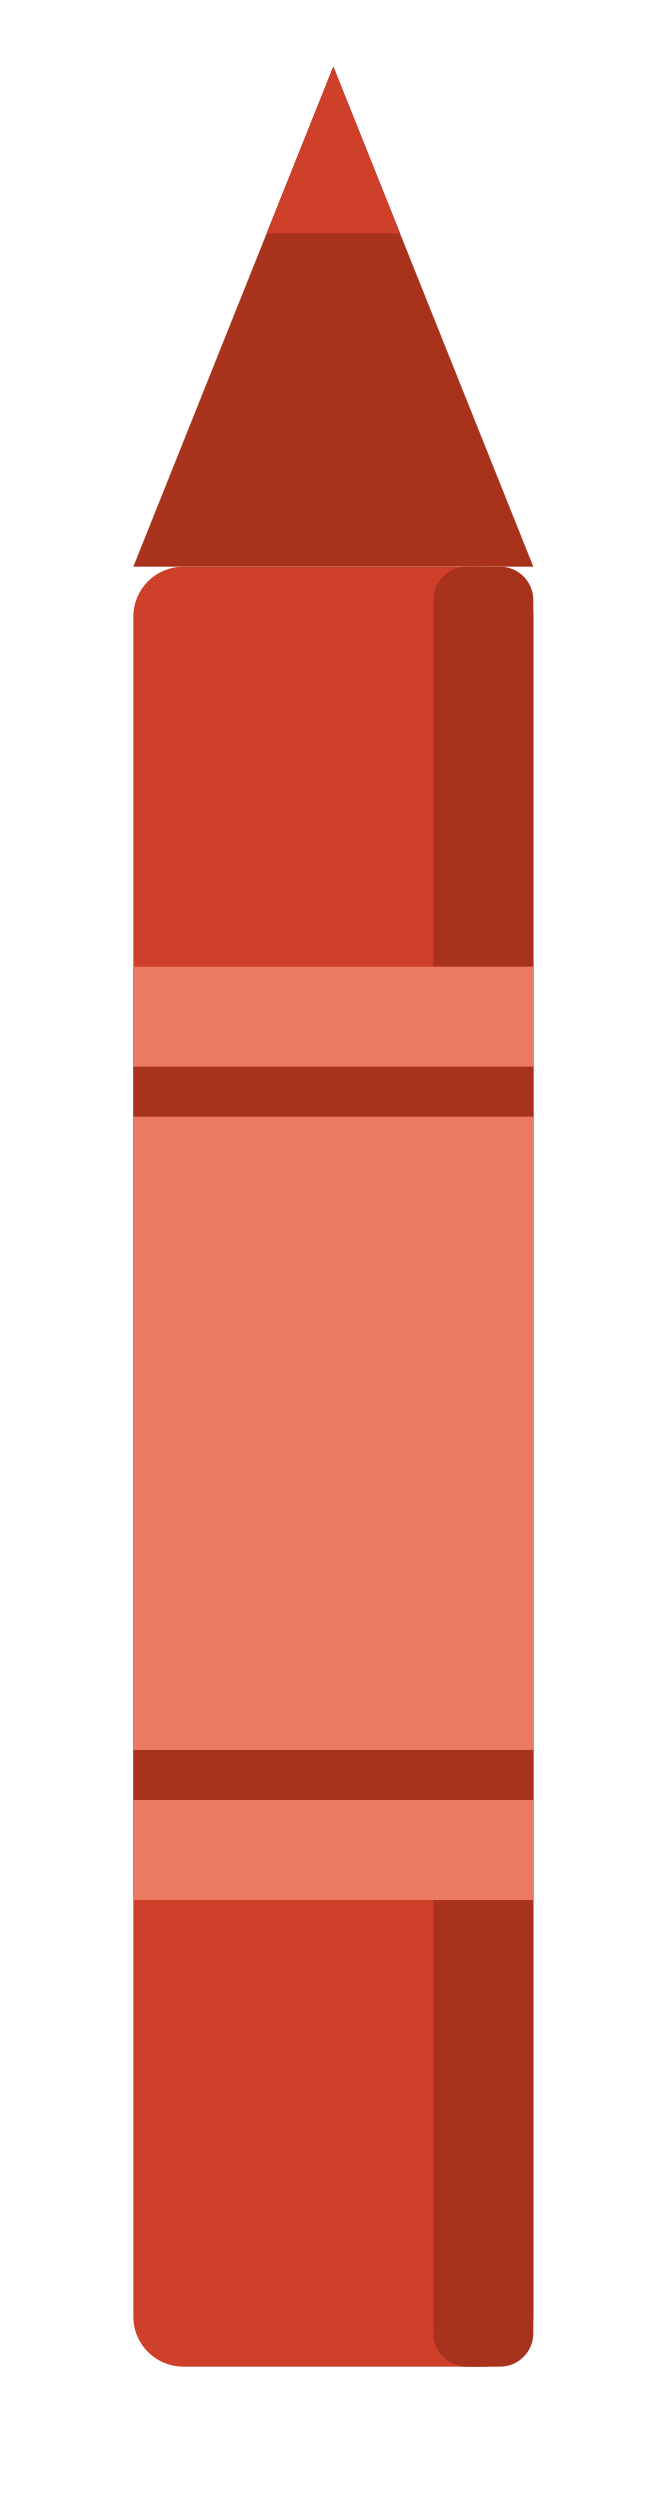
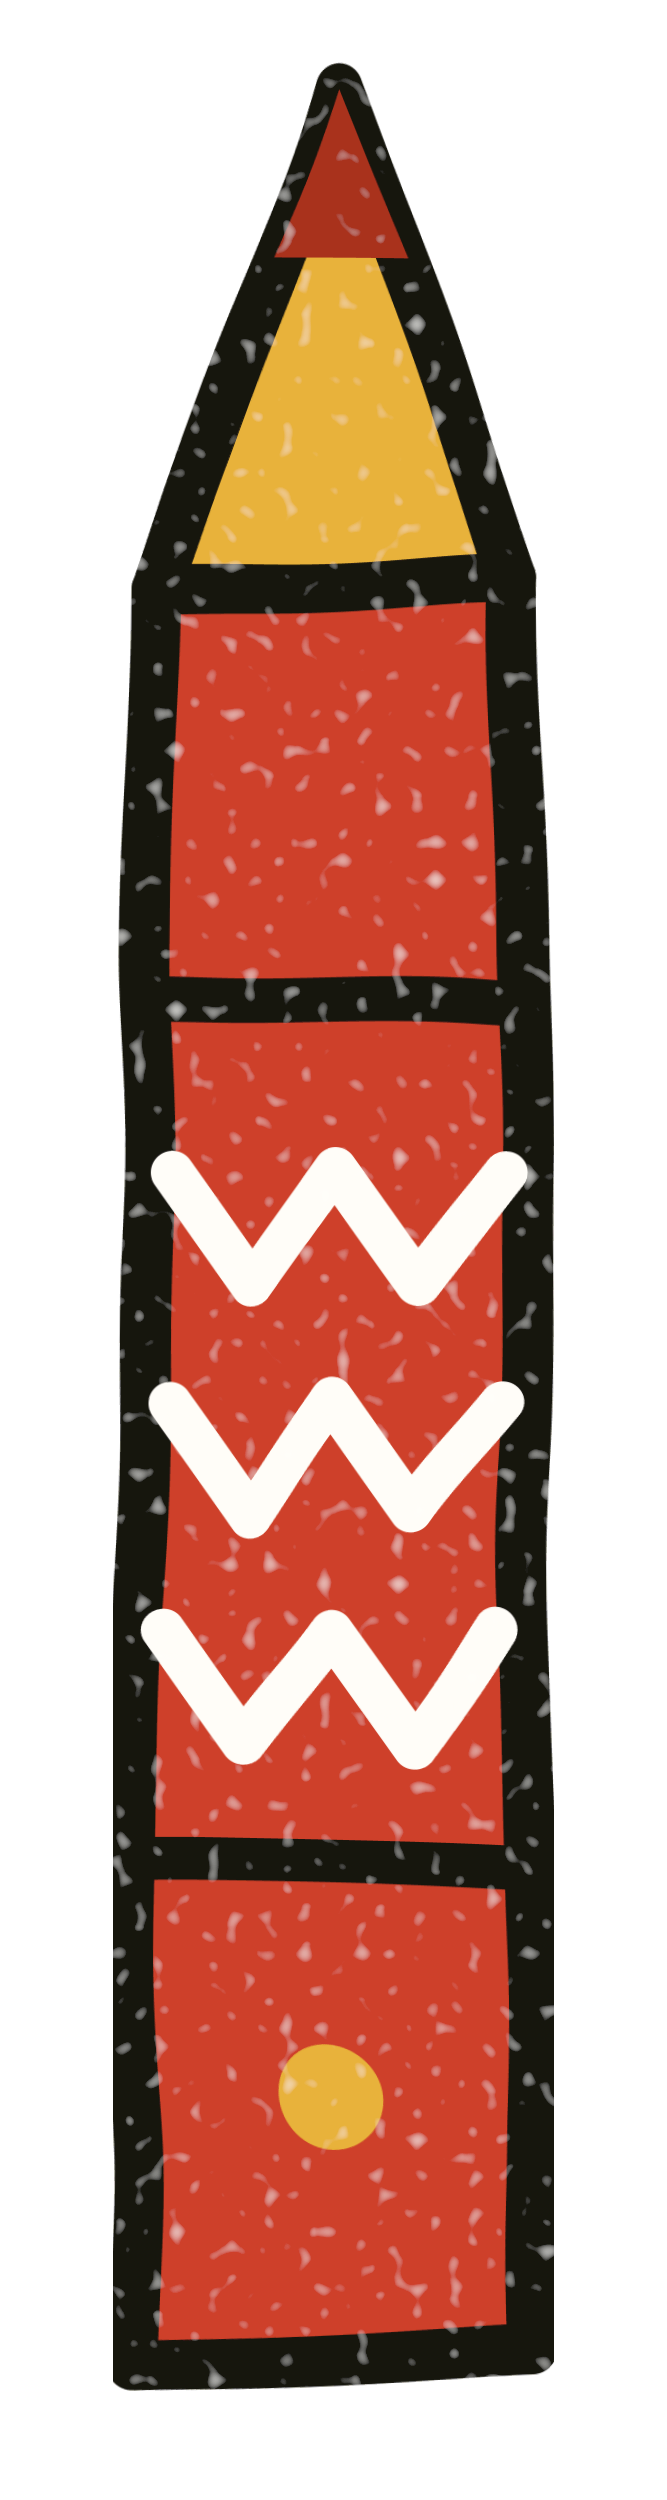
<svg xmlns="http://www.w3.org/2000/svg" viewBox="0 0 40 150" width="40" height="150">
-   <path d="M8 34 20 4l12 30z" fill="#A9321D" />
-   <path d="M16 14l4-10 4 10z" fill="#CE4029" />
-   <rect x="8" y="34" width="24" height="108" rx="3" fill="#CE4029" />
-   <rect class="sh" x="26" y="34" width="6" height="108" rx="2" fill="#A9321D" />
-   <rect x="8" y="58" width="24" height="56" fill="#EA7A62" />
-   <rect x="8" y="64" width="24" height="3" fill="#A9321D" />
-   <rect x="8" y="105" width="24" height="3" fill="#A9321D" />
+   <defs>
+     <filter id="tn-folk" x="-5%" y="-5%" width="110%" height="110%">
+       <feTurbulence type="fractalNoise" baseFrequency="0.035" numOctaves="2" seed="4" result="w" />
+       <feDisplacementMap in="SourceGraphic" in2="w" scale="2.2" result="d" />
+       <feTurbulence type="fractalNoise" baseFrequency="0.9" numOctaves="1" seed="9" result="n" />
+       <feColorMatrix in="n" type="matrix" values="0 0 0 0 1 0 0 0 0 1 0 0 0 0 0.96 0 0 0 -2.4 0.86" result="s" />
+       <feComposite in="s" in2="d" operator="in" result="sp" />
+       <feMerge>
+         <feMergeNode in="d" />
+         <feMergeNode in="sp" />
+       </feMerge>
+     </filter>
+   </defs>
+   <g filter="url(#tn-folk)">
+     <path d="M9 35L20 5l11 30z" fill="#E8B23A" stroke="#16140F" stroke-width="3" stroke-linejoin="round" />
+     <path d="M16 15l4-10 4 10z" fill="#A9321D" />
+     <path d="M9 35l22 0 1 106-24 1z" fill="#CE4029" stroke="#16140F" stroke-width="3" stroke-linejoin="round" />
+     <path d="M8.5 60h23M8.5 112h23" stroke="#16140F" stroke-width="2.6" />
+     <path d="M10 70l5 7 5-7 5 7 5-7M10 84l5 7 5-7 5 7 5-7M10 98l5 7 5-7 5 7 5-7" stroke="#FFFDF8" stroke-width="2.6" stroke-linecap="round" stroke-linejoin="round" fill="none" />
+     <circle cx="20" cy="126" r="3" fill="#E8B23A" />
+   </g>
</svg>
